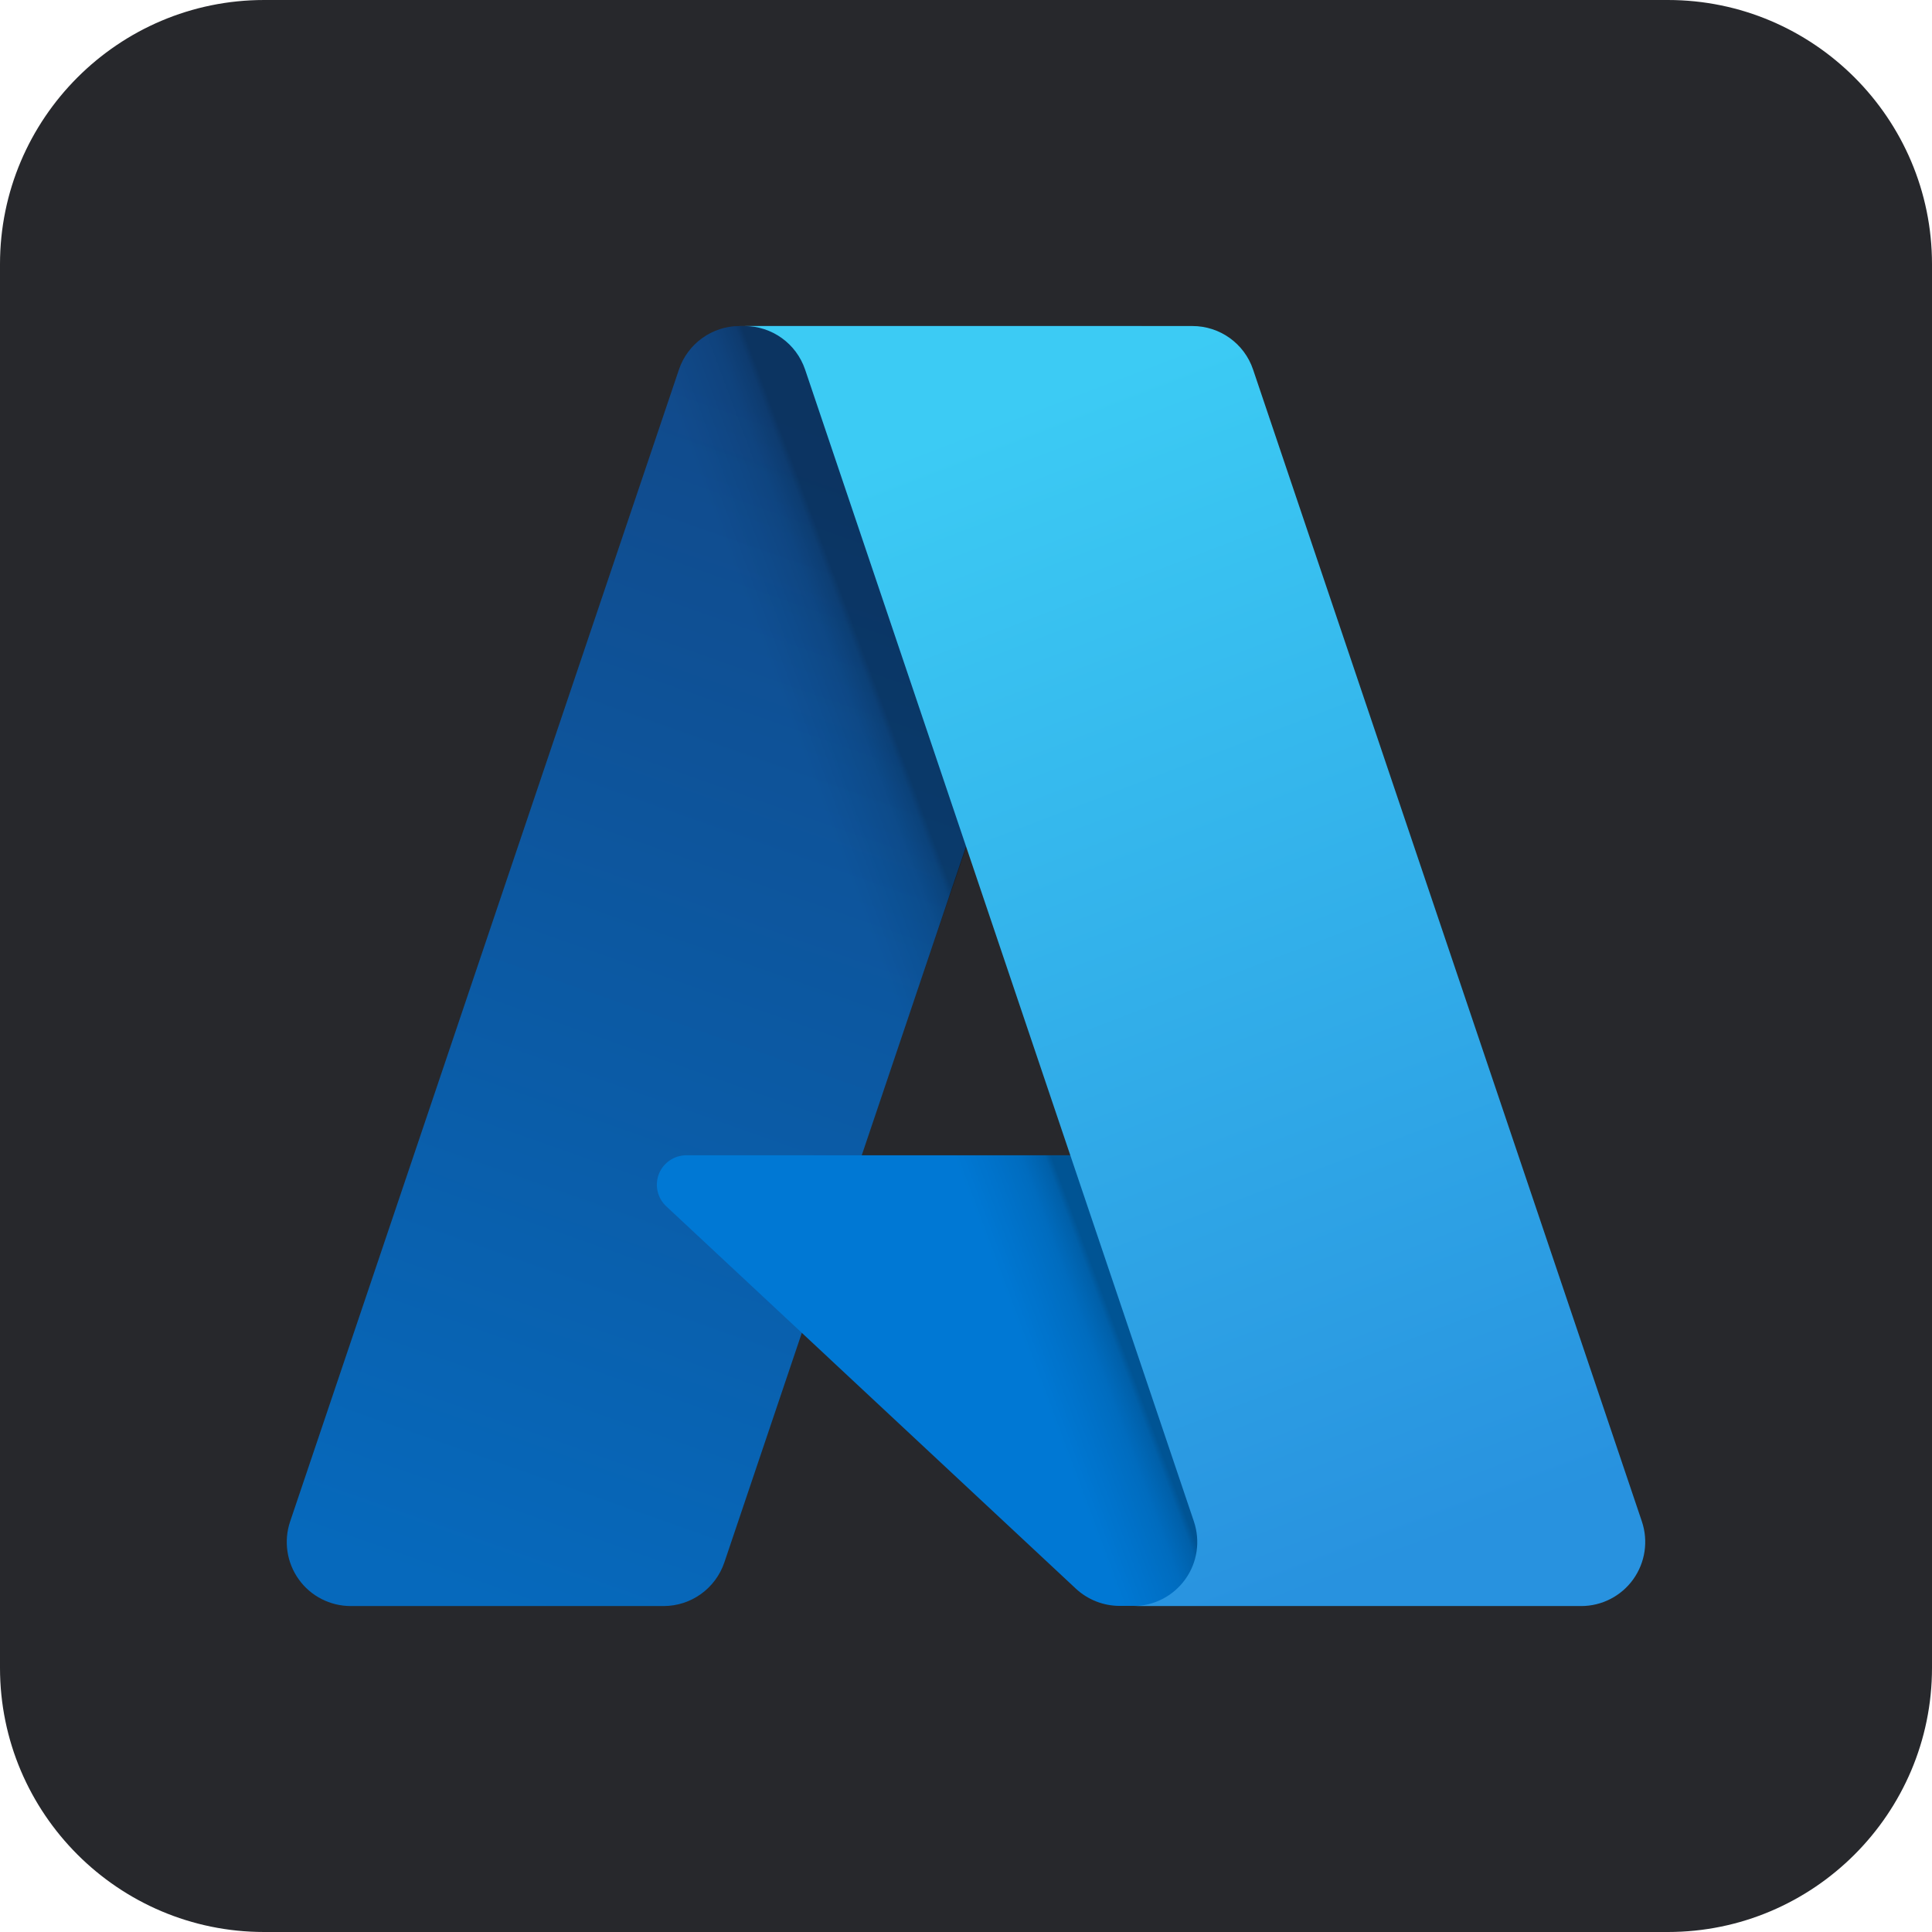
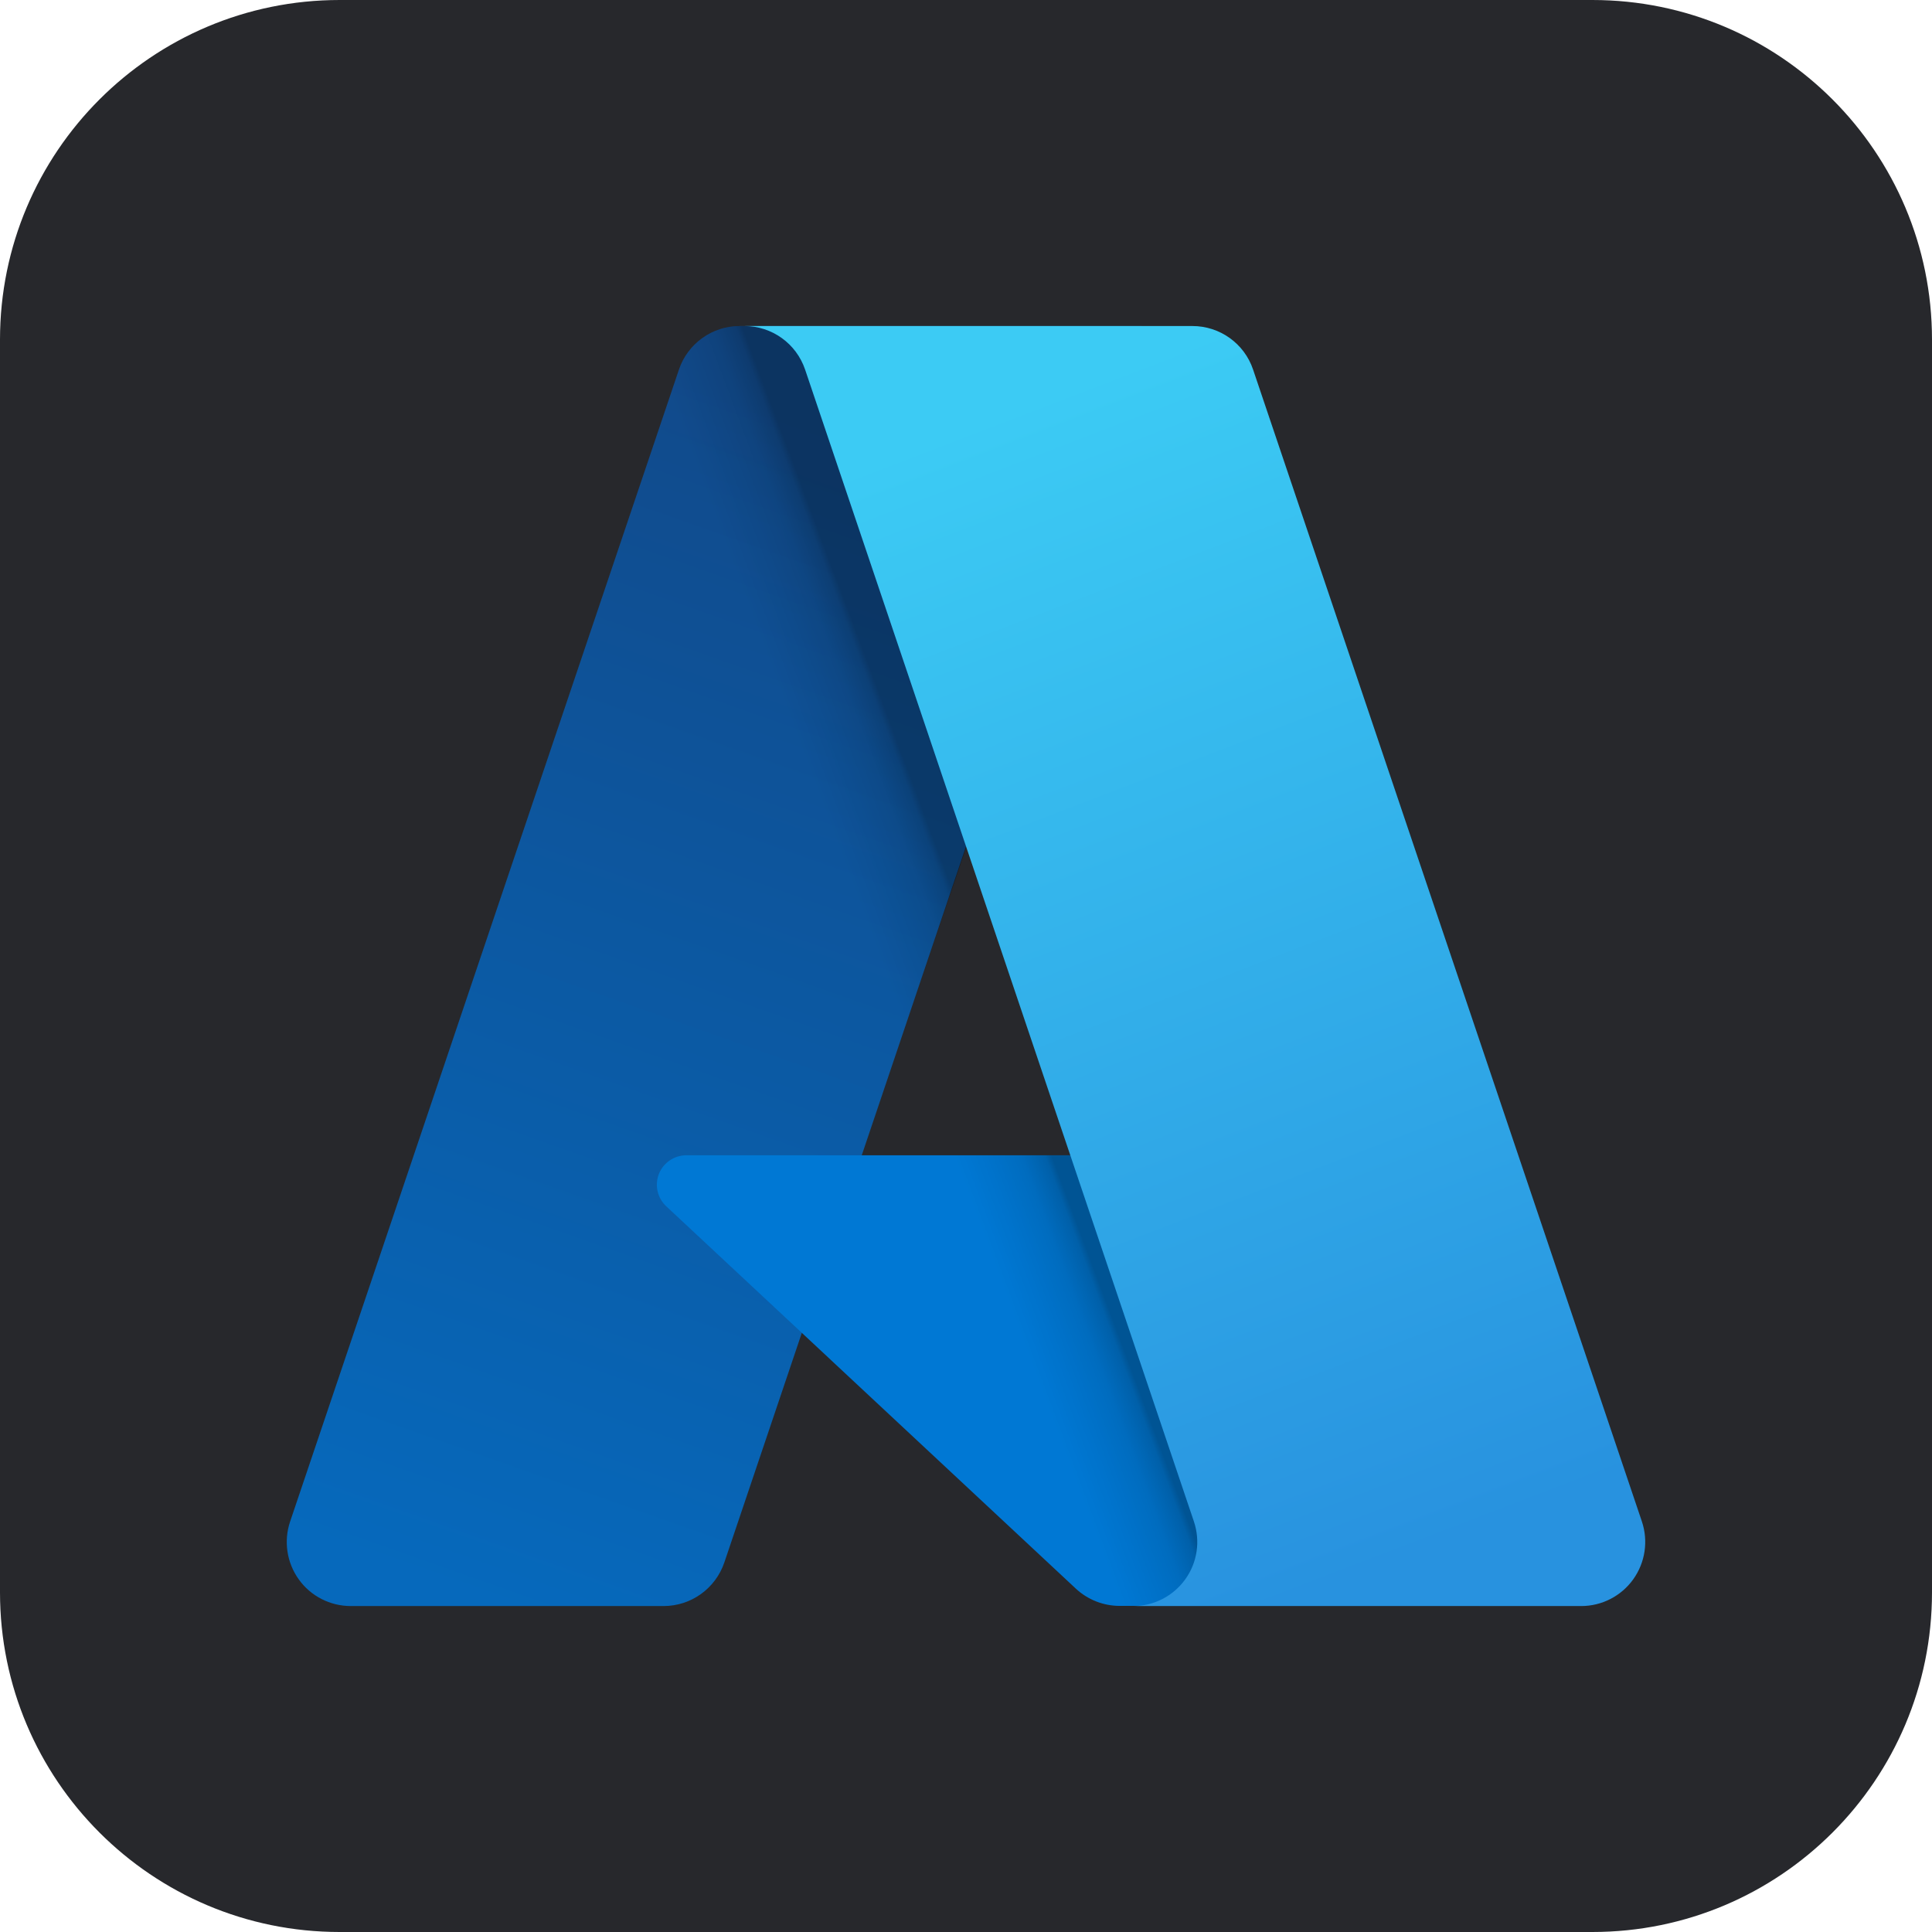
<svg xmlns="http://www.w3.org/2000/svg" id="Ebene_1" data-name="Ebene 1" viewBox="0 0 256 256">
  <defs>
    <style>
      .cls-1 {
        fill: url(#Unbenannter_Verlauf_2);
      }

      .cls-2 {
-         fill: url(#Unbenannter_Verlauf_7);
+         fill: url(#Unbenannter_Verlauf);
      }

      .cls-3 {
        fill: #27282c;
      }

      .cls-4 {
        fill: #0078d4;
      }

      .cls-5 {
        fill: url(#Unbenannter_Verlauf_3);
      }
    </style>
-     <linearGradient id="Unbenannter_Verlauf_7" data-name="Unbenannter Verlauf 7" x1="1.76" y1="254.66" x2="1.6" y2="253.98" gradientTransform="translate(-178 61483.53) scale(161.1 -241.22)" gradientUnits="userSpaceOnUse">
+     <linearGradient id="Unbenannter_Verlauf" data-name="Unbenannter Verlauf" x1="1.76" y1="1.34" x2="1.6" y2="2.02" gradientTransform="translate(-178 -268.79) scale(161.1 241.22)" gradientUnits="userSpaceOnUse">
      <stop offset="0" stop-color="#114a8b" />
      <stop offset="1" stop-color="#0669bc" />
    </linearGradient>
-     <linearGradient id="Unbenannter_Verlauf_2" data-name="Unbenannter Verlauf 2" x1="1.38" y1="254.34" x2="1.33" y2="254.32" gradientTransform="translate(-177.98 61482.85) scale(224.69 -241.21)" gradientUnits="userSpaceOnUse">
+     <linearGradient id="Unbenannter_Verlauf_2" data-name="Unbenannter Verlauf 2" x1="1.38" y1="1.66" x2="1.33" y2="1.68" gradientTransform="translate(-177.98 -266.91) scale(224.69 241.21)" gradientUnits="userSpaceOnUse">
      <stop offset="0" stop-color="#000" stop-opacity=".3" />
      <stop offset=".07" stop-color="#000" stop-opacity=".2" />
      <stop offset=".32" stop-color="#000" stop-opacity=".1" />
      <stop offset=".62" stop-color="#000" stop-opacity=".05" />
      <stop offset="1" stop-color="#000" stop-opacity="0" />
    </linearGradient>
-     <linearGradient id="Unbenannter_Verlauf_3" data-name="Unbenannter Verlauf 3" x1="1.39" y1="254.68" x2="1.57" y2="254.01" gradientTransform="translate(-91.75 61483.53) scale(169.75 -241.22)" gradientUnits="userSpaceOnUse">
+     <linearGradient id="Unbenannter_Verlauf_3" data-name="Unbenannter Verlauf 3" x1="1.39" y1="1.32" x2="1.57" y2="1.99" gradientTransform="translate(-91.75 -268.79) scale(169.75 241.22)" gradientUnits="userSpaceOnUse">
      <stop offset="0" stop-color="#3ccbf4" />
      <stop offset="1" stop-color="#2892df" />
    </linearGradient>
  </defs>
  <g id="Ebene_2" data-name="Ebene 2">
-     <path class="cls-3" d="m256,221c0,19.3-15.7,35-35,35H35c-19.3,0-35-15.7-35-35V35C0,15.7,15.7,0,35,0h186c19.3,0,35,15.7,35,35" />
+     <rect class="cls-3" width="256" height="256" rx="45" ry="45" />
  </g>
  <g>
-     <path class="cls-2" d="m98.01,43.2h53.26l-55.29,163.83c-1.17,3.45-4.4,5.78-8.05,5.78h-41.45c-2.73,0-5.3-1.31-6.89-3.53-1.59-2.22-2.02-5.07-1.15-7.66L89.96,48.98c1.16-3.45,4.4-5.78,8.05-5.78h0Z" />
-     <path class="cls-4" d="m175.41,153.08h-84.46c-1.61,0-3.05.98-3.64,2.47-.59,1.49-.2,3.2.97,4.29l54.27,50.66c1.58,1.47,3.66,2.29,5.82,2.29h47.83l-20.79-59.72Z" />
-     <path class="cls-1" d="m98.01,43.2c-3.69-.01-6.96,2.37-8.07,5.89l-51.43,152.39c-.93,2.6-.54,5.49,1.05,7.74,1.59,2.26,4.18,3.59,6.94,3.59h42.52c3.22-.58,5.89-2.84,6.98-5.93l10.26-30.23,36.64,34.17c1.54,1.27,3.46,1.97,5.45,1.99h47.65l-20.9-59.72h-60.92s37.29-109.88,37.29-109.88h-53.46Z" />
+     <path class="cls-2" d="m98.01,43.2h53.26l-55.29,163.83c-1.17,3.45-4.4,5.78-8.05,5.78h-41.45c-2.73,0-5.3-1.31-6.89-3.53s-2.02-5.07-1.15-7.66L89.96,48.98c1.16-3.45,4.4-5.78,8.05-5.78h0Z" />
+     <path class="cls-4" d="m175.41,153.08h-84.46c-1.61,0-3.05.98-3.64,2.47s-.2,3.2.97,4.29l54.27,50.66c1.58,1.47,3.66,2.29,5.82,2.29h47.83l-20.79-59.72h0Z" />
+     <path class="cls-1" d="m98.01,43.2c-3.69,0-6.96,2.37-8.07,5.89l-51.43,152.39c-.93,2.6-.54,5.49,1.05,7.74,1.59,2.26,4.18,3.59,6.94,3.59h42.52c3.22-.58,5.89-2.84,6.98-5.93l10.26-30.23,36.64,34.17c1.54,1.27,3.46,1.97,5.45,1.99h47.65l-20.9-59.72h-60.92l37.29-109.88h-53.46Z" />
    <path class="cls-5" d="m166.04,48.97c-1.16-3.45-4.4-5.77-8.04-5.77h-59.36c3.64,0,6.87,2.32,8.04,5.77l51.52,152.64c.87,2.59.45,5.44-1.15,7.66-1.59,2.22-4.16,3.54-6.89,3.54h59.36c2.73,0,5.3-1.32,6.89-3.54s2.02-5.07,1.15-7.66l-51.52-152.64Z" />
  </g>
</svg>
